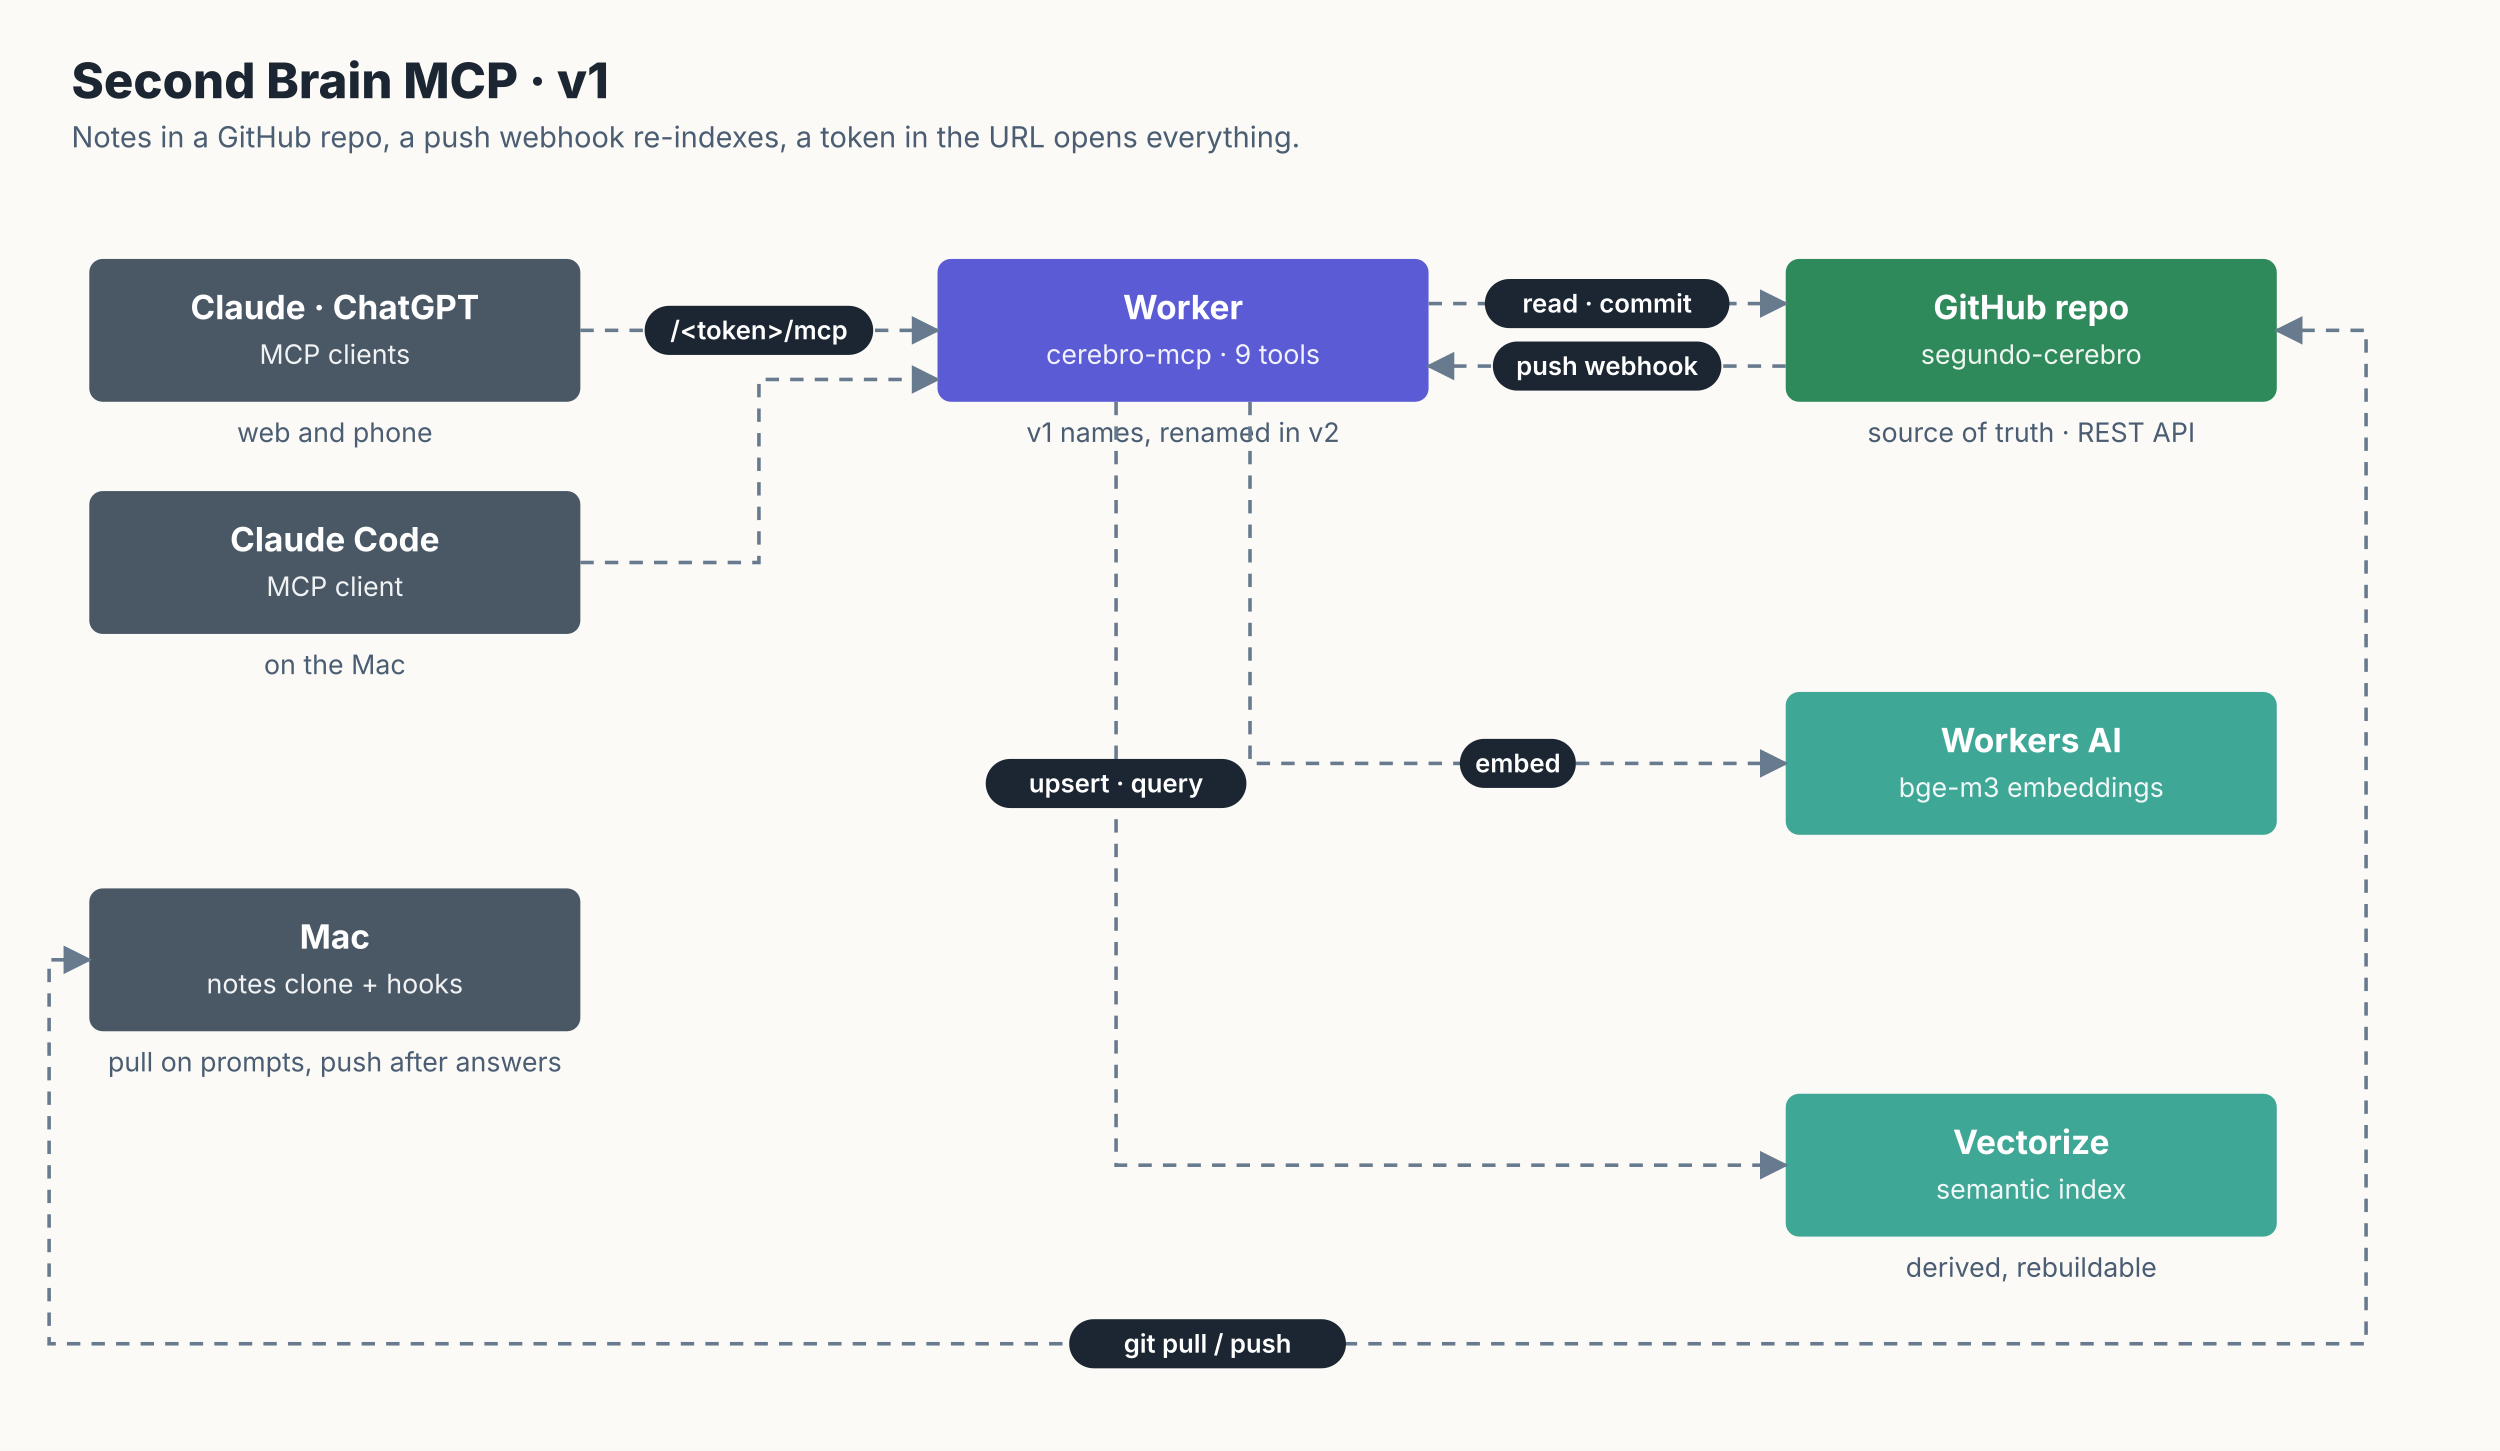
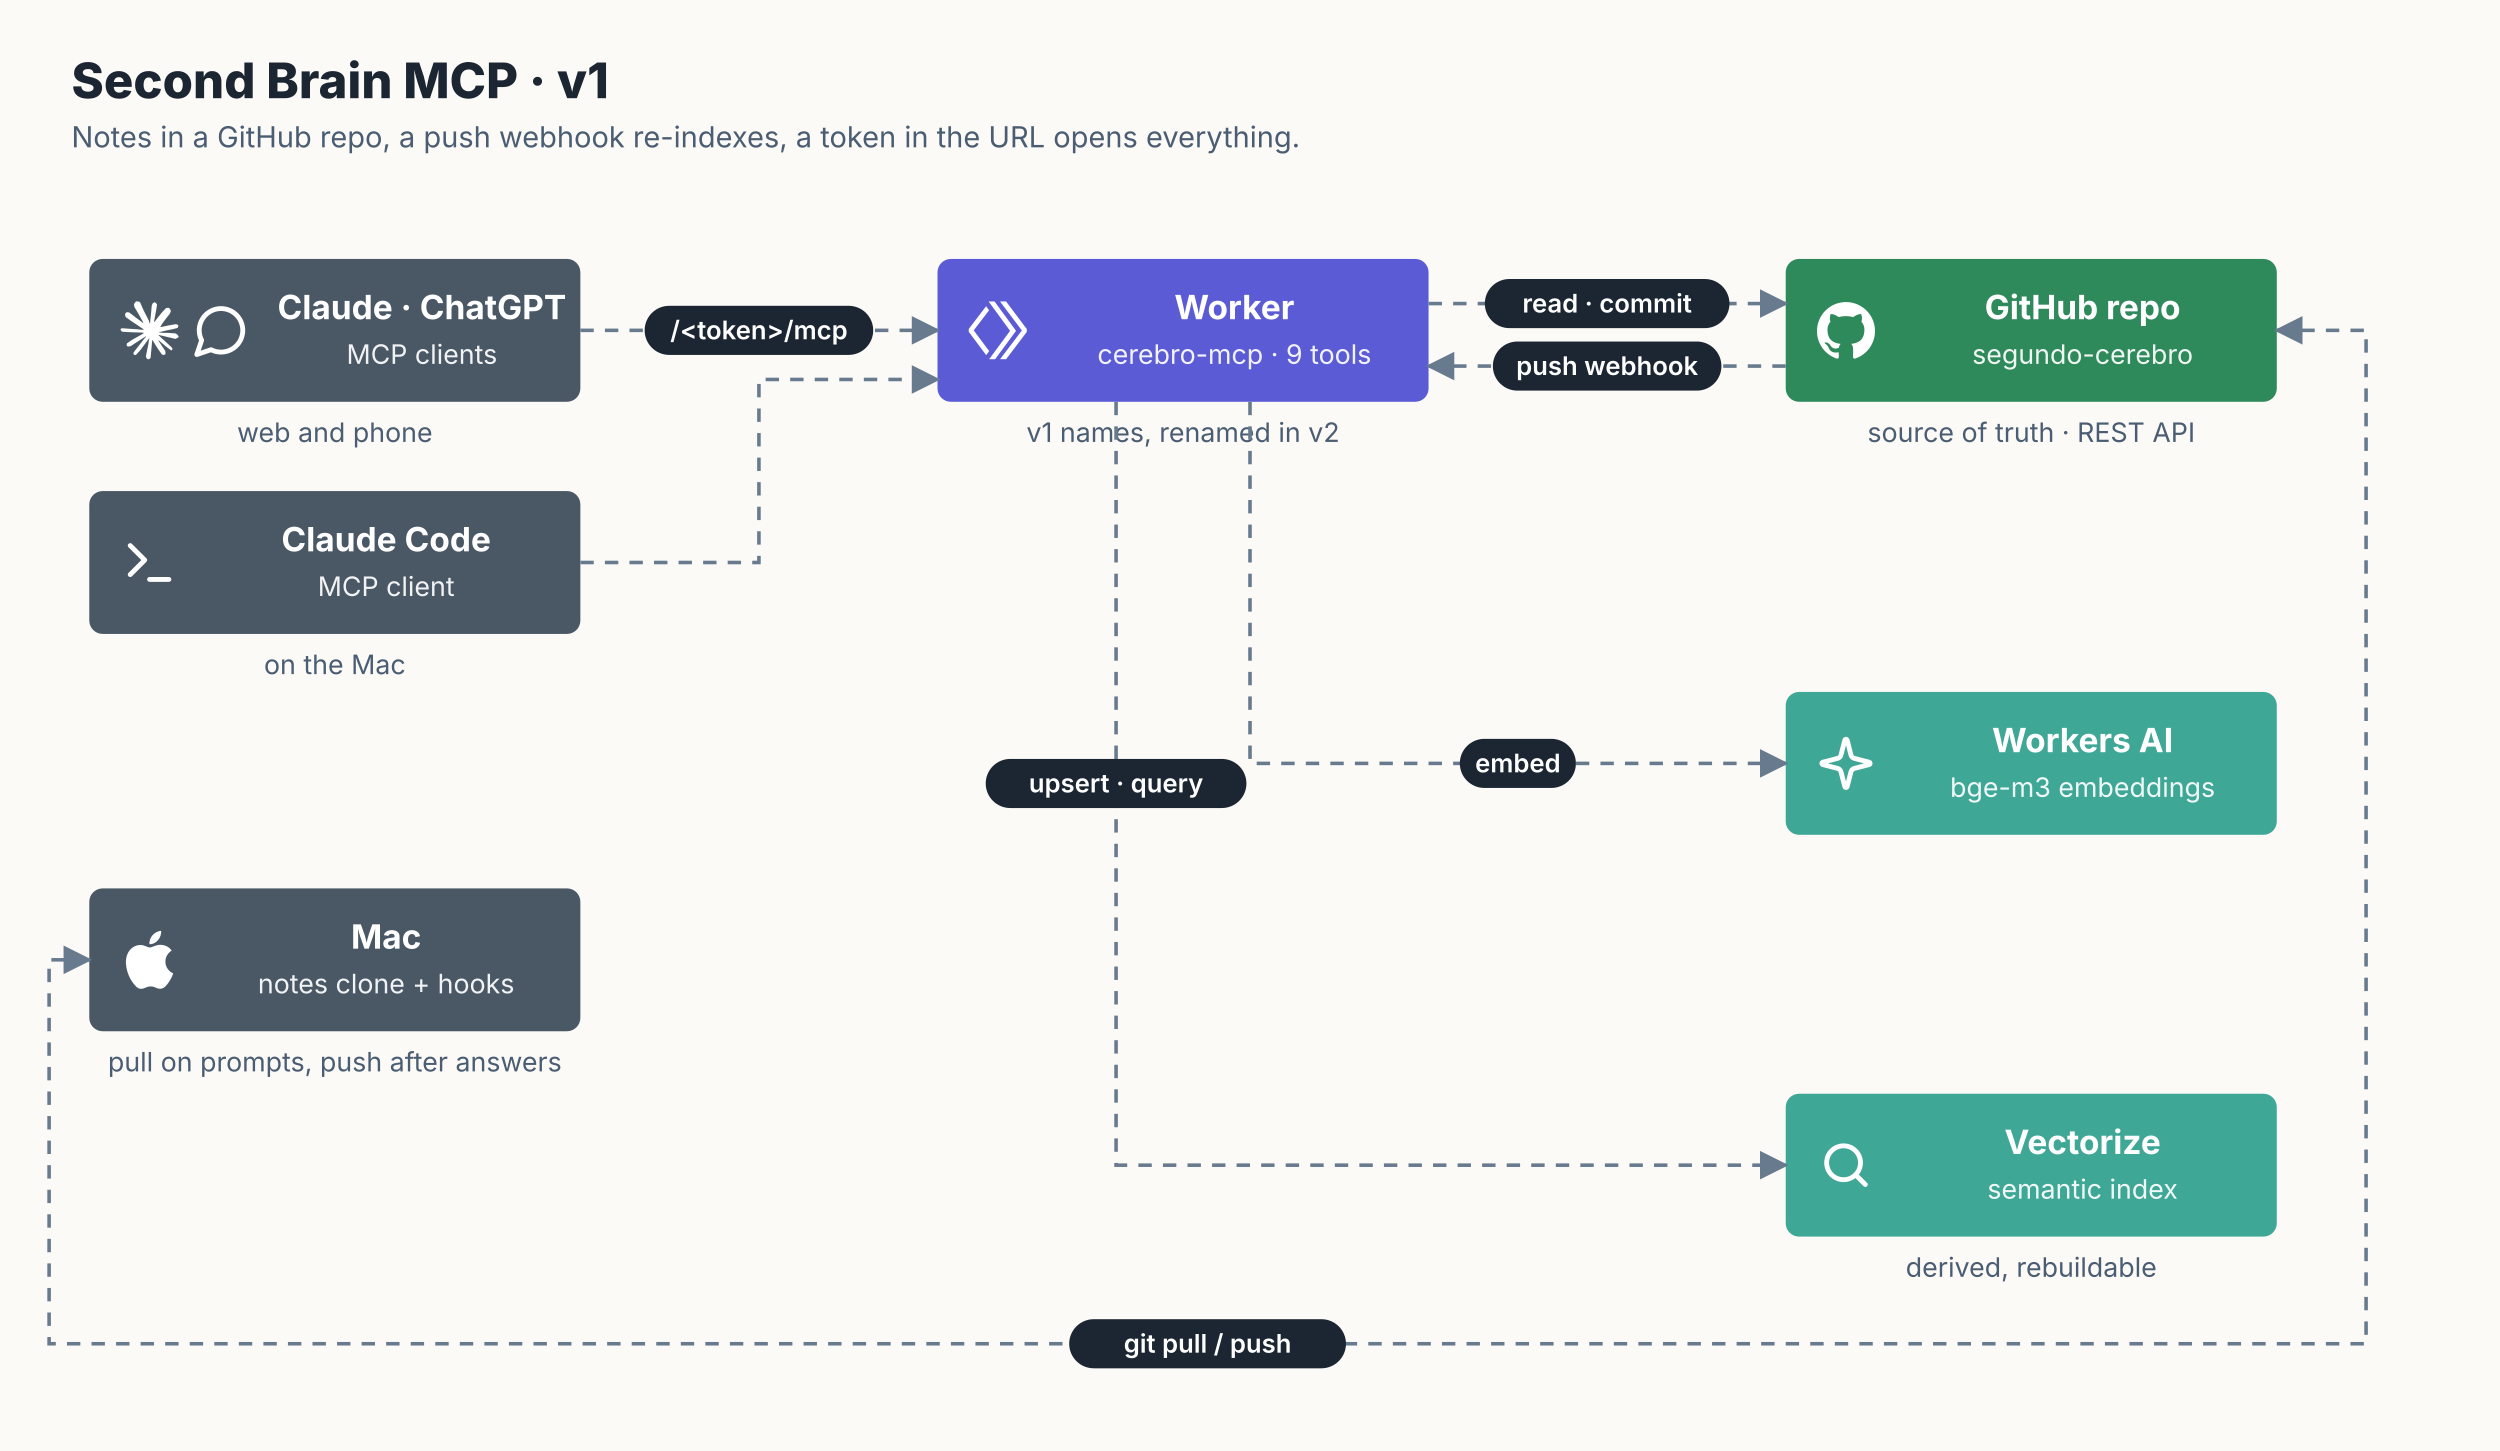
<svg xmlns="http://www.w3.org/2000/svg" viewBox="0 0 1120 650" width="1120" height="650" font-family="Onest, Inter, system-ui, sans-serif">
  <defs>
    <marker id="m" viewBox="0 0 10 10" refX="9" refY="5" markerWidth="8" markerHeight="8" orient="auto-start-reverse">
      <path d="M0,0 L10,5 L0,10 z" fill="#677A8E" />
    </marker>
    <marker id="ms" viewBox="0 0 10 10" refX="9" refY="5" markerWidth="8" markerHeight="8" orient="auto-start-reverse">
      <path d="M0,0 L10,5 L0,10 z" fill="#677A8E" />
    </marker>
    <style>.t{fill:#fff;font-size:15px;font-weight:700}.s{fill:#fff;font-size:12px;opacity:.92}.c{fill:#4A5D72;font-size:12px}
.a{fill:none;stroke:#677A8E;stroke-width:1.6;stroke-dasharray:6 5}.p{fill:#fff;font-size:11.5px;font-weight:600}
.h{fill:#1B2632;font-size:22px;font-weight:800}.hs{fill:#4A5D72;font-size:13px}.g{fill:none;stroke:#E6D5C1;stroke-width:1.5;stroke-dasharray:2 4}.gl{fill:#8C6A43;font-size:12px;font-weight:600}</style>
  </defs>
  <rect width="100%" height="100%" fill="#FCFAF7" />
  <text x="32" y="44" class="h">Second Brain MCP · v1</text>
  <text x="32" y="66" class="hs">Notes in a GitHub repo, a push webhook re-indexes, a token in the URL opens everything.</text>
  <g transform="translate(0,-110)">
    <rect x="40" y="226" width="220" height="64" rx="6" fill="#4A5866" />
-     <text x="150.0" y="253" text-anchor="middle" class="t">Claude · ChatGPT</text>
-     <text x="150.0" y="273" text-anchor="middle" class="s">MCP clients</text>
+     <path transform="translate(54,245) scale(1.083333)" d="m4.714 15.956 4.717-2.647.079-.231-.079-.128h-.231l-.789-.049-2.696-.073-2.337-.097-2.265-.121-.571-.121-.534-.704.055-.352.48-.322.686.061 1.518.103 2.277.158 1.651.097 2.447.255h.389l.055-.158-.134-.097-.103-.097L6.973 9.836l-2.55-1.688-1.336-.971-.723-.492-.364-.461-.158-1.008.656-.723.88.061.225.061.892.686 1.906 1.475 2.489 1.834.364.303.146-.103.018-.073-.164-.273-1.354-2.447-1.445-2.489-.643-1.032-.17-.619c-.061-.255-.103-.467-.103-.729L6.287.134 6.7 0l.996.134.419.364.619 1.415 1.002 2.228 1.554 3.03.455.898.243.832.091.255h.158v-.146l.128-1.706.237-2.095.231-2.696.079-.759.376-.911.747-.492.583.279.48.686-.067.443-.285 1.852-.559 2.902-.364 1.943h.212l.243-.243.984-1.305 1.651-2.064.729-.82.85-.905.546-.431h1.032l.759 1.129-.34 1.166-1.062 1.348-.88 1.141-1.263 1.7-.789 1.36.073.109.188-.018 2.853-.607 1.542-.279 1.84-.316.832.389.091.395-.328.807-1.967.486-2.307.461-3.436.814-.043.03.049.061 1.548.146.662.036h1.621l3.018.225.789.522.474.638-.079.486-1.214.619-1.639-.389-3.825-.911-1.311-.328h-.182v.109l1.093 1.069 2.003 1.809 2.507 2.331.128.577-.322.455-.34-.049-2.204-1.657-.85-.747-1.925-1.621h-.128v.17l.443.65 2.344 3.521.121 1.081-.17.352-.607.212-.668-.121-1.372-1.925L14.38 17.959l-1.141-1.943-.14.079-.674 7.255-.316.37-.729.279-.607-.461-.322-.747.322-1.475.389-1.925.316-1.53.285-1.9.17-.631-.012-.043-.14.018-1.433 1.967-2.18 2.945-1.724 1.846-.413.164-.716-.37.067-.662.401-.589 2.386-3.036 1.439-1.882.929-1.087-.006-.158h-.055l-6.338 4.116-1.129.146-.486-.455.061-.747.231-.243 1.906-1.311Z" fill="#fff" />
+     <g transform="translate(86,245) scale(1.083333)" fill="none" stroke="#fff" stroke-width="2" stroke-linecap="round" stroke-linejoin="round">
+       <path d="M7.9 20A9 9 0 1 0 4 16.1L2 22z" />
+     </g>
+     <text x="189.0" y="253" text-anchor="middle" class="t">Claude · ChatGPT</text>
+     <text x="189.0" y="273" text-anchor="middle" class="s">MCP clients</text>
    <text x="150.0" y="308" text-anchor="middle" class="c">web and phone</text>
    <rect x="40" y="330" width="220" height="64" rx="6" fill="#4A5866" />
-     <text x="150.0" y="357" text-anchor="middle" class="t">Claude Code</text>
-     <text x="150.0" y="377" text-anchor="middle" class="s">MCP client</text>
+     <g transform="translate(54,349) scale(1.083333)" fill="none" stroke="#fff" stroke-width="2" stroke-linecap="round" stroke-linejoin="round">
+       <path d="m4 17 6-6-6-6" />
+       <path d="M12 19h8" />
+     </g>
+     <text x="173.0" y="357" text-anchor="middle" class="t">Claude Code</text>
+     <text x="173.0" y="377" text-anchor="middle" class="s">MCP client</text>
    <text x="150.0" y="412" text-anchor="middle" class="c">on the Mac</text>
    <rect x="40" y="508" width="220" height="64" rx="6" fill="#4A5866" />
-     <text x="150.0" y="535" text-anchor="middle" class="t">Mac</text>
-     <text x="150.0" y="555" text-anchor="middle" class="s">notes clone + hooks</text>
+     <path transform="translate(54,527) scale(1.083333)" d="M12.152 6.896c-.948 0-2.415-1.078-3.96-1.04-2.04.027-3.91 1.183-4.961 3.014-2.117 3.675-.546 9.103 1.519 12.09 1.013 1.454 2.208 3.09 3.792 3.039 1.52-.065 2.09-.987 3.935-.987 1.831 0 2.35.987 3.96.948 1.637-.026 2.676-1.48 3.676-2.948 1.156-1.688 1.636-3.325 1.662-3.415-.039-.013-3.182-1.221-3.22-4.857-.026-3.04 2.48-4.494 2.597-4.559-1.429-2.09-3.623-2.324-4.39-2.376-2-.156-3.675 1.09-4.61 1.09zM15.53 3.83c.843-1.012 1.4-2.427 1.245-3.83-1.207.052-2.662.805-3.532 1.818-.78.896-1.454 2.338-1.273 3.714 1.338.104 2.715-.688 3.559-1.701" fill="#fff" />
+     <text x="173.0" y="535" text-anchor="middle" class="t">Mac</text>
+     <text x="173.0" y="555" text-anchor="middle" class="s">notes clone + hooks</text>
    <text x="150.0" y="590" text-anchor="middle" class="c">pull on prompts, push after answers</text>
    <rect x="420" y="226" width="220" height="64" rx="6" fill="#5B5BD6" />
-     <text x="530.0" y="253" text-anchor="middle" class="t">Worker</text>
-     <text x="530.0" y="273" text-anchor="middle" class="s">cerebro-mcp · 9 tools</text>
+     <path transform="translate(434,245) scale(1.083333)" d="m8.213.063 8.879 12.136-8.67 11.739h2.476l8.665-11.735-8.89-12.14Zm4.728 0 9.02 11.992-9.018 11.883h2.496L24 12.656v-1.199L15.434.063ZM7.178 2.02.01 11.398l-.01 1.2 7.203 9.644 1.238-1.676-6.396-8.556 6.361-8.313Z" fill="#fff" />
+     <text x="553.0" y="253" text-anchor="middle" class="t">Worker</text>
+     <text x="553.0" y="273" text-anchor="middle" class="s">cerebro-mcp · 9 tools</text>
    <text x="530.0" y="308" text-anchor="middle" class="c">v1 names, renamed in v2</text>
    <rect x="800" y="226" width="220" height="64" rx="6" fill="#2F8A5B" />
-     <text x="910.0" y="253" text-anchor="middle" class="t">GitHub repo</text>
-     <text x="910.0" y="273" text-anchor="middle" class="s">segundo-cerebro</text>
+     <path transform="translate(814,245) scale(1.083333)" d="M12 .297c-6.63 0-12 5.373-12 12 0 5.303 3.438 9.8 8.205 11.385.6.113.82-.258.82-.577 0-.285-.01-1.04-.015-2.04-3.338.724-4.042-1.61-4.042-1.61C4.422 18.07 3.633 17.7 3.633 17.7c-1.087-.744.084-.729.084-.729 1.205.084 1.838 1.236 1.838 1.236 1.07 1.835 2.809 1.305 3.495.998.108-.776.417-1.305.76-1.605-2.665-.3-5.466-1.332-5.466-5.93 0-1.31.465-2.38 1.235-3.22-.135-.303-.54-1.523.105-3.176 0 0 1.005-.322 3.3 1.23.96-.267 1.98-.399 3-.405 1.02.006 2.04.138 3 .405 2.28-1.552 3.285-1.23 3.285-1.23.645 1.653.24 2.873.12 3.176.765.84 1.23 1.91 1.23 3.22 0 4.61-2.805 5.625-5.475 5.92.42.36.81 1.096.81 2.22 0 1.606-.015 2.896-.015 3.286 0 .315.21.69.825.57C20.565 22.092 24 17.592 24 12.297c0-6.627-5.373-12-12-12" fill="#fff" />
+     <text x="933.0" y="253" text-anchor="middle" class="t">GitHub repo</text>
+     <text x="933.0" y="273" text-anchor="middle" class="s">segundo-cerebro</text>
    <text x="910.0" y="308" text-anchor="middle" class="c">source of truth · REST API</text>
    <rect x="800" y="420" width="220" height="64" rx="6" fill="#3FA796" />
-     <text x="910.0" y="447" text-anchor="middle" class="t">Workers AI</text>
-     <text x="910.0" y="467" text-anchor="middle" class="s">bge-m3 embeddings</text>
+     <g transform="translate(814,439) scale(1.083333)" fill="none" stroke="#fff" stroke-width="2" stroke-linecap="round" stroke-linejoin="round">
+       <path d="M9.94 15.5A2 2 0 0 0 8.5 14.06l-6.14-1.58a.5.5 0 0 1 0-.96L8.5 9.94A2 2 0 0 0 9.94 8.5l1.58-6.14a.5.5 0 0 1 .96 0L14.06 8.5a2 2 0 0 0 1.44 1.44l6.14 1.58a.5.5 0 0 1 0 .96l-6.14 1.58a2 2 0 0 0-1.44 1.44l-1.58 6.14a.5.5 0 0 1-.96 0z" />
+     </g>
+     <text x="933.0" y="447" text-anchor="middle" class="t">Workers AI</text>
+     <text x="933.0" y="467" text-anchor="middle" class="s">bge-m3 embeddings</text>
    <rect x="800" y="600" width="220" height="64" rx="6" fill="#3FA796" />
-     <text x="910.0" y="627" text-anchor="middle" class="t">Vectorize</text>
-     <text x="910.0" y="647" text-anchor="middle" class="s">semantic index</text>
+     <g transform="translate(814,619) scale(1.083333)" fill="none" stroke="#fff" stroke-width="2" stroke-linecap="round" stroke-linejoin="round">
+       <circle cx="11" cy="11" r="7" />
+       <path d="m20 20-3.5-3.5" />
+     </g>
+     <text x="933.0" y="627" text-anchor="middle" class="t">Vectorize</text>
+     <text x="933.0" y="647" text-anchor="middle" class="s">semantic index</text>
    <text x="910.0" y="682" text-anchor="middle" class="c">derived, rebuildable</text>
    <path d="M260,258 L420,258" class="a" marker-end="url(#m)" />
    <rect x="288.8" y="247.0" width="102.4" height="22" rx="11" fill="#1B2632" />
    <text x="340.0" y="262.0" text-anchor="middle" class="p">/&lt;token&gt;/mcp</text>
    <path d="M260,362 L340,362 L340,280 L420,280" class="a" marker-end="url(#m)" />
    <path d="M640,246 L800,246" class="a" marker-end="url(#m)" />
    <rect x="665.2" y="235.0" width="109.6" height="22" rx="11" fill="#1B2632" />
    <text x="720.0" y="250.0" text-anchor="middle" class="p">read · commit</text>
    <path d="M800,274 L640,274" class="a" marker-end="url(#m)" />
    <rect x="668.8" y="263.0" width="102.4" height="22" rx="11" fill="#1B2632" />
    <text x="720.0" y="278.0" text-anchor="middle" class="p">push webhook</text>
    <path d="M560,290 L560,452 L800,452" class="a" marker-end="url(#m)" />
    <rect x="654.0" y="441.0" width="52.0" height="22" rx="11" fill="#1B2632" />
    <text x="680.0" y="456.0" text-anchor="middle" class="p">embed</text>
    <path d="M500,290 L500,632 L800,632" class="a" marker-end="url(#m)" />
    <rect x="441.6" y="450.0" width="116.8" height="22" rx="11" fill="#1B2632" />
    <text x="500.0" y="465.0" text-anchor="middle" class="p">upsert · query</text>
    <path d="M40,540 L22,540 L22,712 L1060,712 L1060,258 L1020,258" class="a" marker-end="url(#m)" marker-start="url(#ms)" />
    <rect x="479.0" y="701.0" width="124.0" height="22" rx="11" fill="#1B2632" />
    <text x="541.0" y="716.0" text-anchor="middle" class="p">git pull / push</text>
  </g>
</svg>
